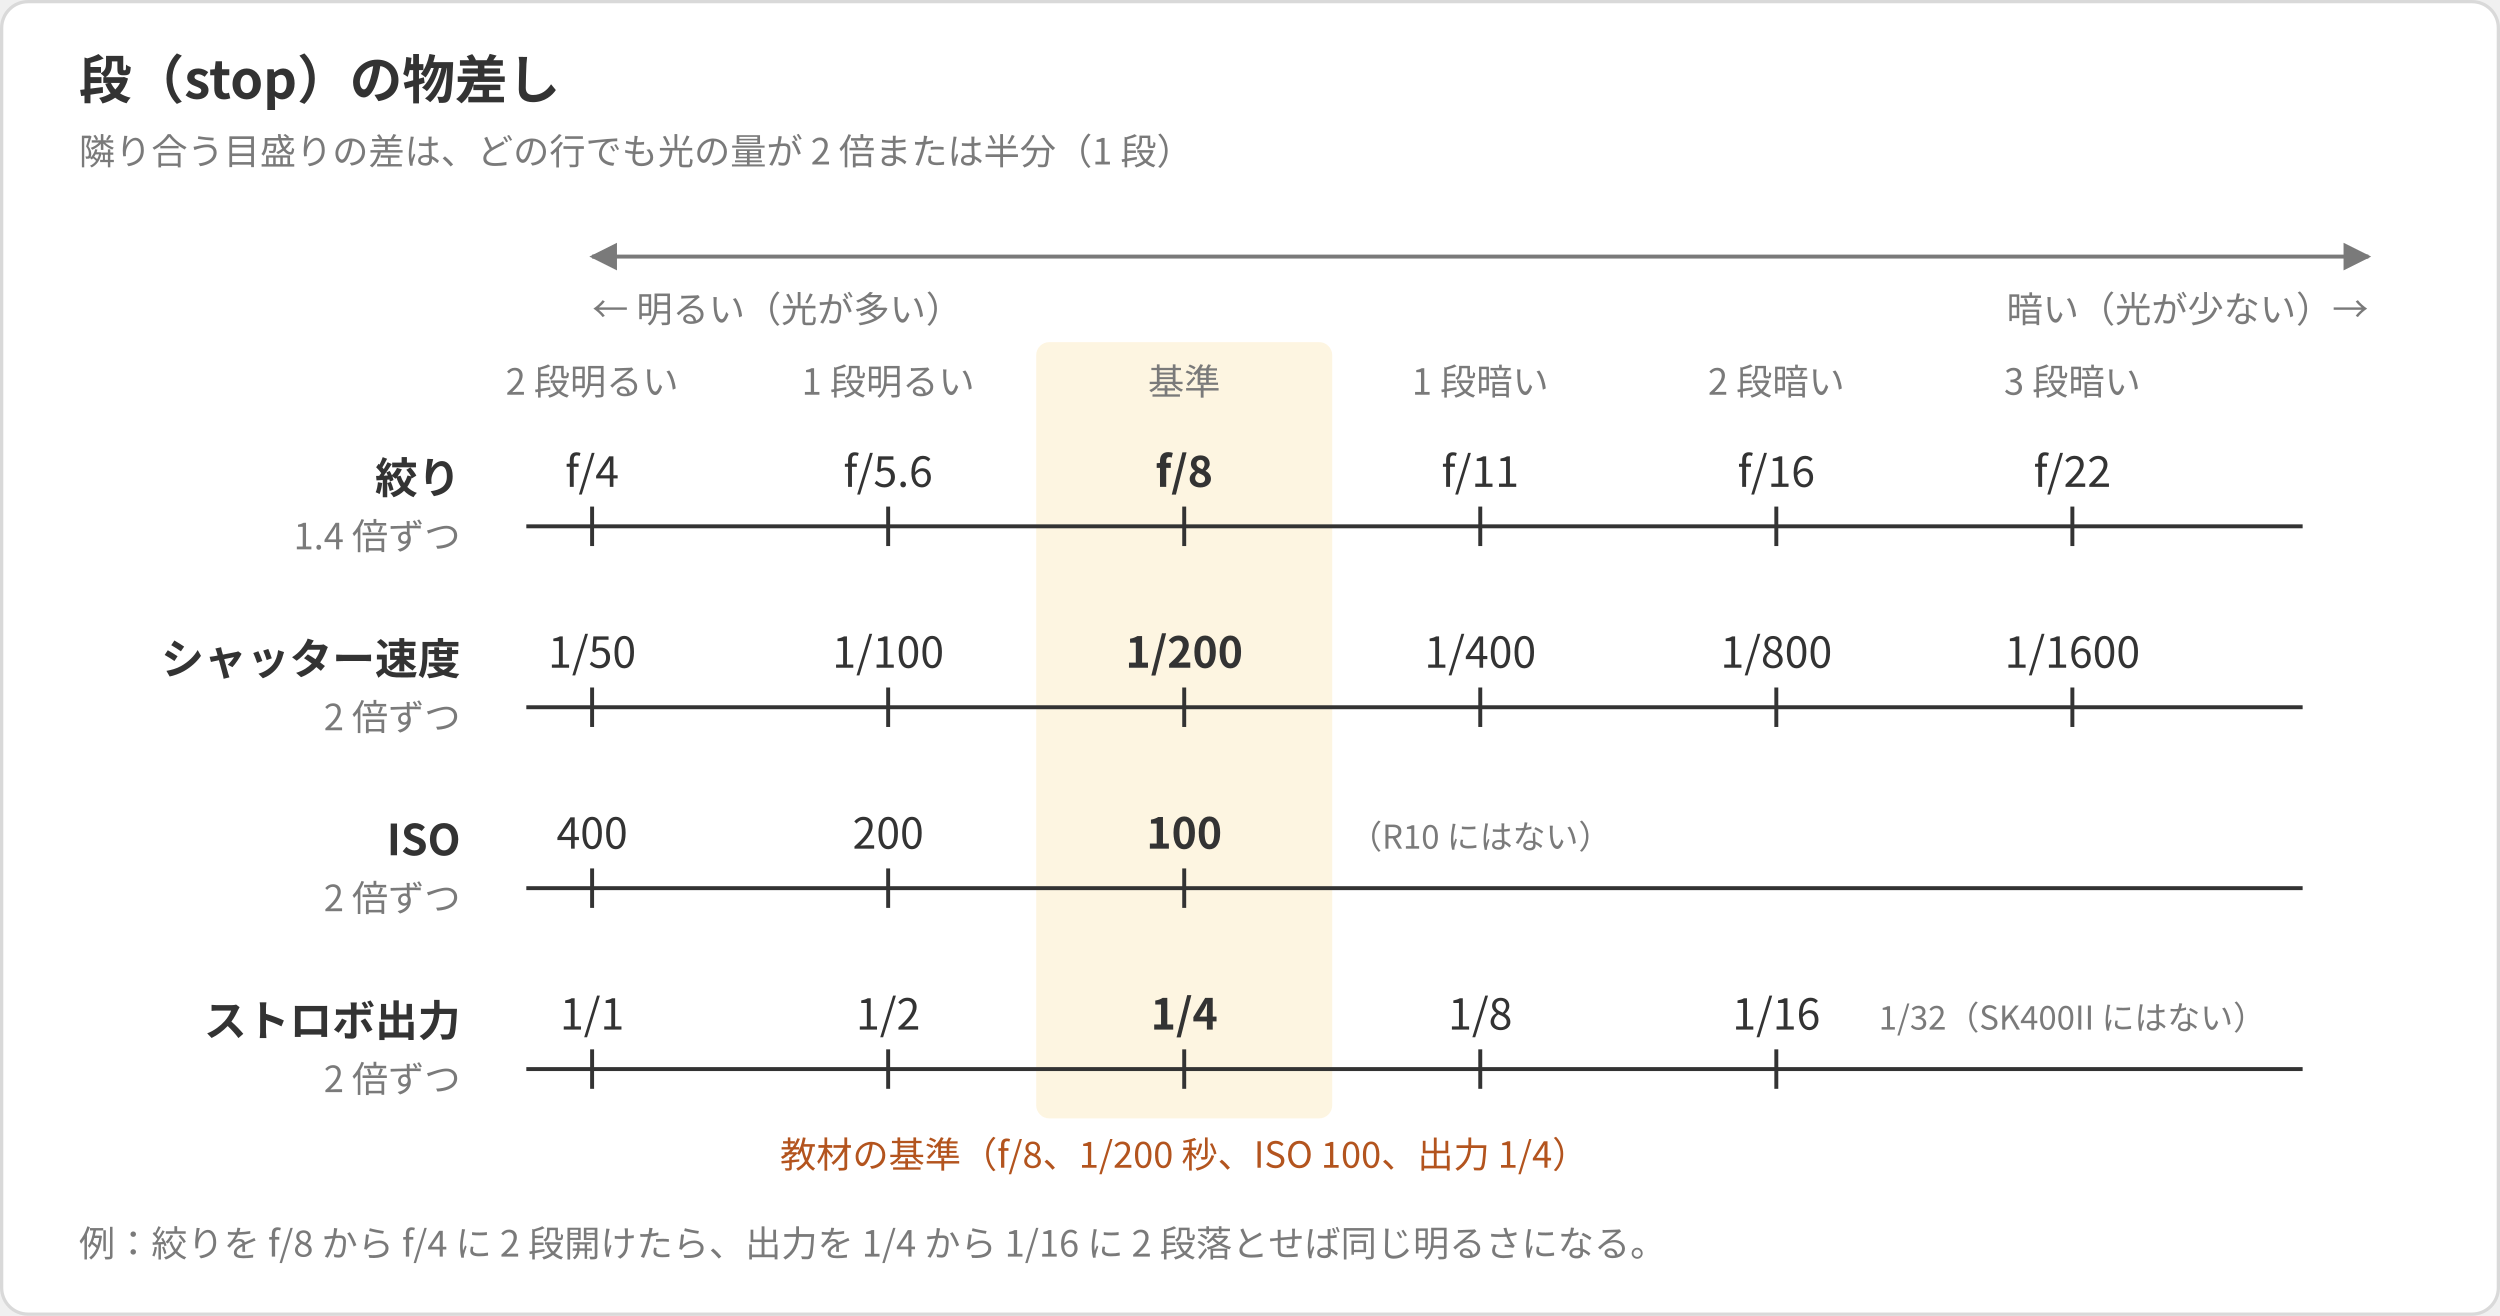
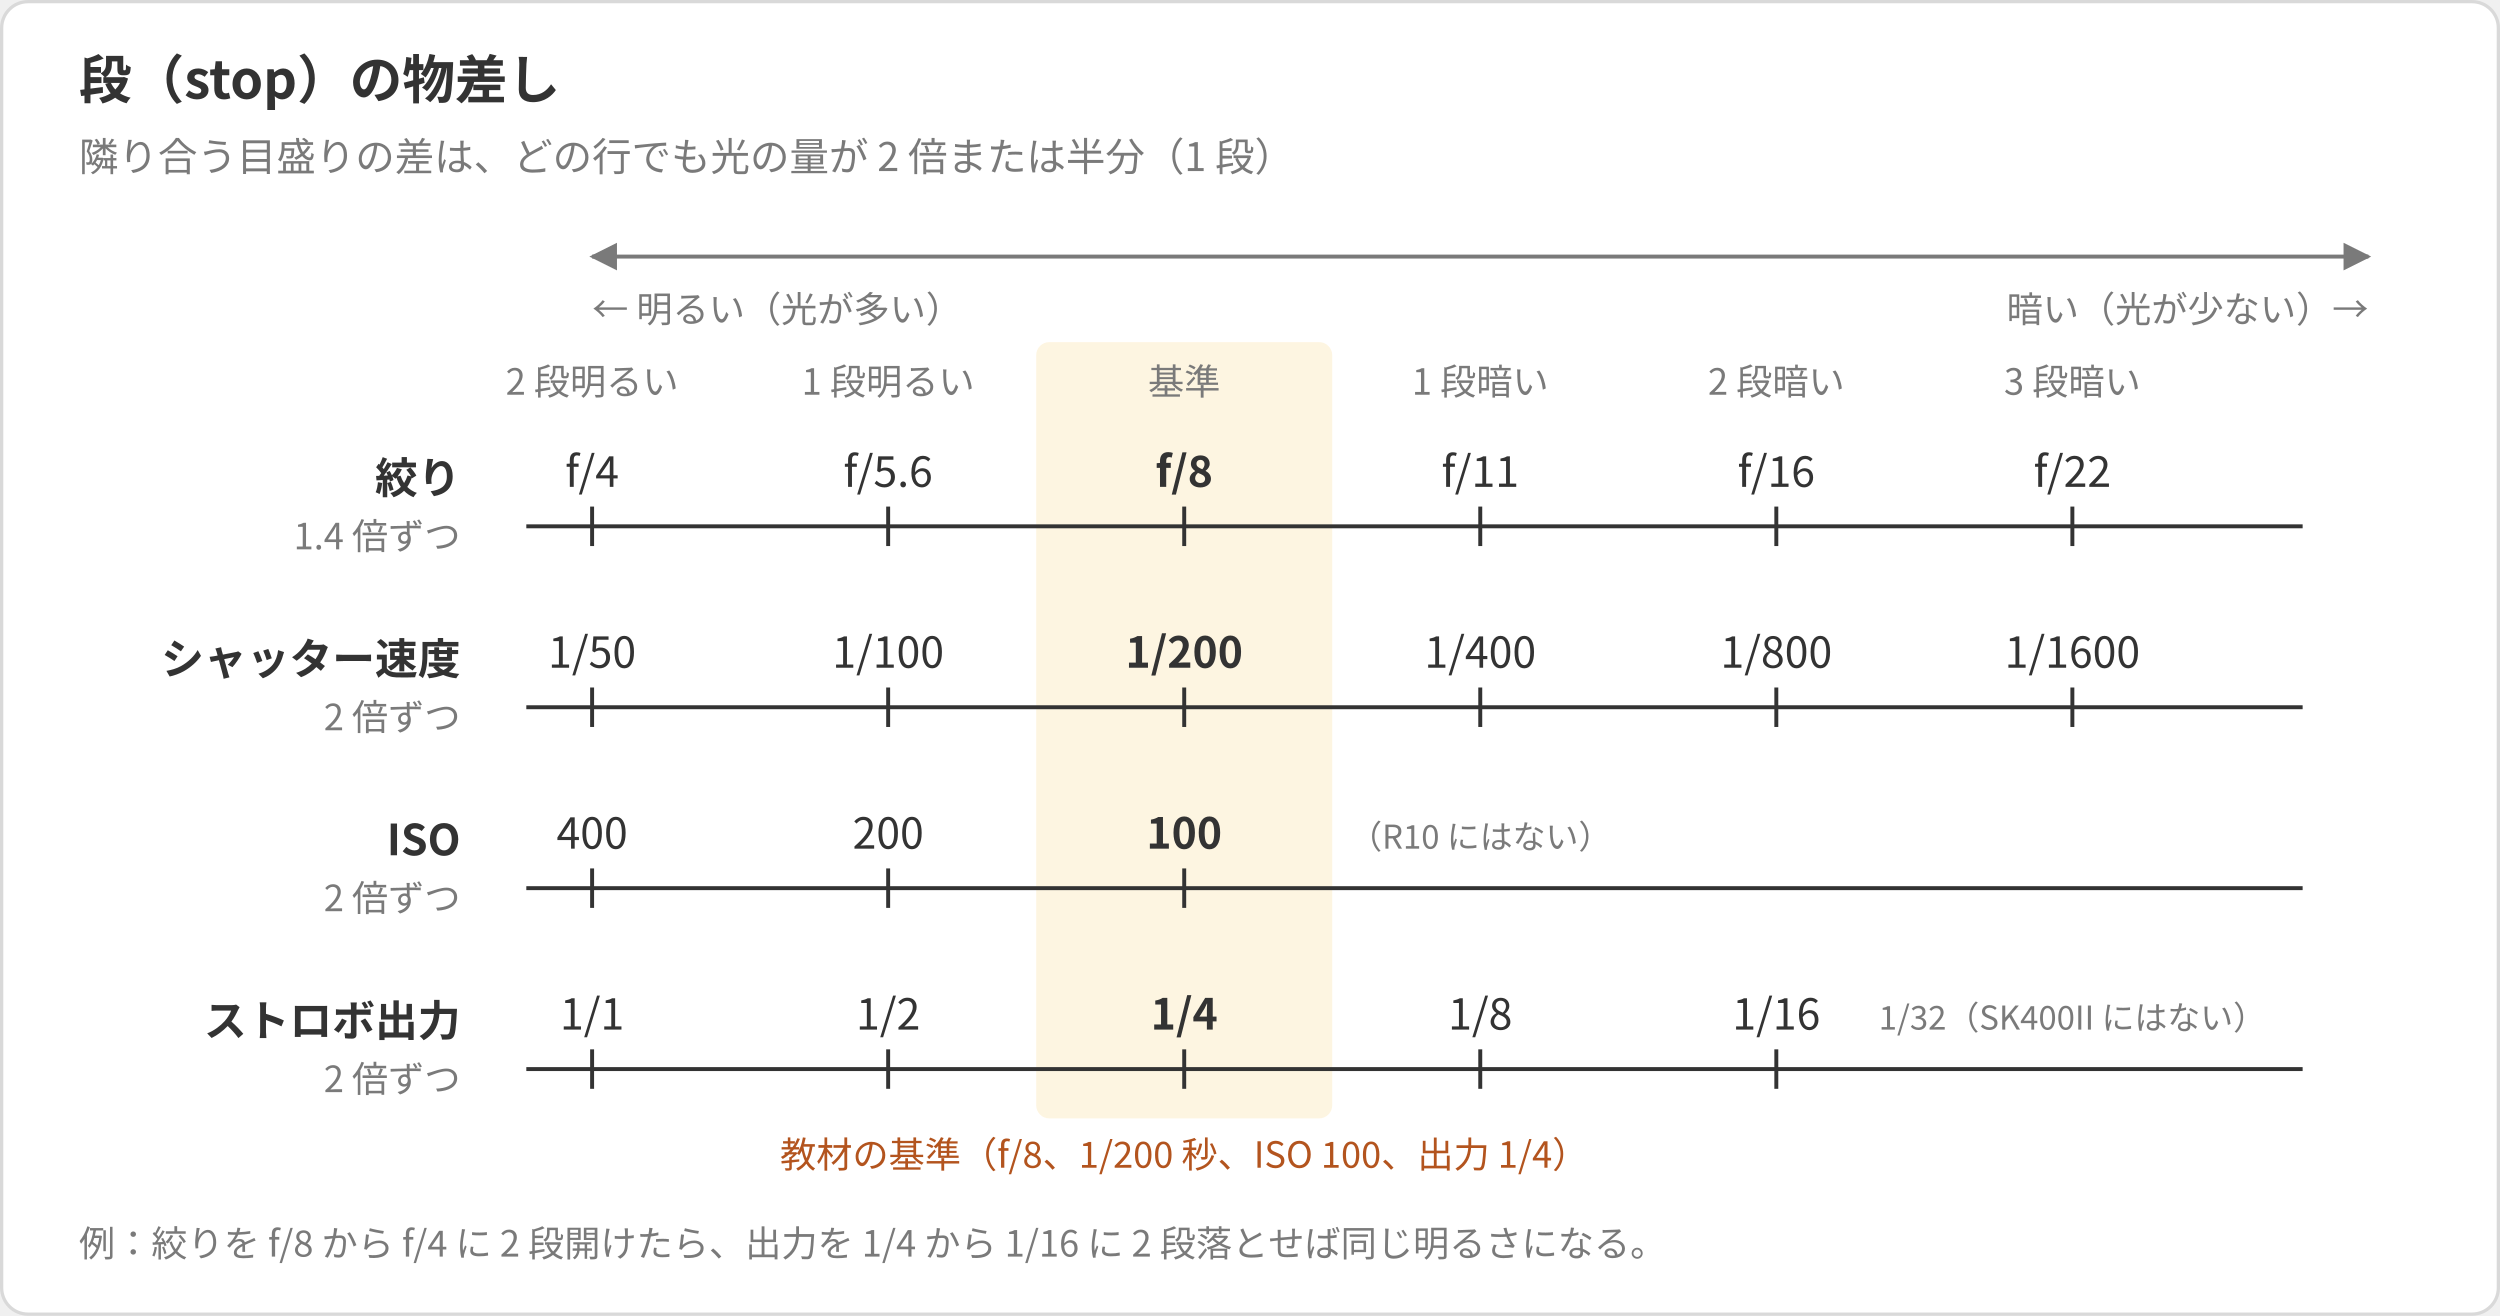
- <svg xmlns="http://www.w3.org/2000/svg" viewBox="0 0 760 400" width="760" height="400" role="img" aria-label="絞り、シャッター速度、ISO、ストロボ出力の段の対応" font-family="'Noto Sans JP','Noto Sans CJK JP','Hiragino Sans','Yu Gothic','Meiryo',sans-serif">
+ <svg xmlns="http://www.w3.org/2000/svg" viewBox="0 0 760 400" width="760" height="400" role="img" aria-label="段（stop）の物差し">
  <defs>
-     <marker id="ar" viewBox="0 0 10 10" refX="9" refY="5" markerWidth="7" markerHeight="7" orient="auto-start-reverse">
+     <filter id="blur" x="-30%" y="-30%" width="160%" height="160%">
+       <feGaussianBlur stdDeviation="4" />
+     </filter>
+     <marker id="arrow1" viewBox="0 0 10 10" refX="9" refY="5" markerWidth="7" markerHeight="7" orient="auto-start-reverse">
      <path d="M0,0 L10,5 L0,10 Z" fill="#7a7a7a" />
    </marker>
  </defs>
  <rect x="0.5" y="0.5" width="759" height="399" rx="8" fill="#ffffff" stroke="#d9d9d9" />
-   <text x="24" y="30" font-size="16" font-weight="bold" fill="#333333">段（stop）の物差し</text>
-   <text x="24" y="50" font-size="11" fill="#7a7a7a">隣り合う目盛りの差は、どの行でも光の量が 2 倍または半分（1 段）</text>
-   <rect x="315" y="104" width="90" height="236" fill="#f2a900" opacity="0.12" rx="4" />
-   <text x="360" y="355" font-size="11" fill="#b3541e" text-anchor="middle">教材の基準（f/8、1/200 秒、ISO 100、出力 1/4）</text>
-   <line x1="180" y1="78" x2="720" y2="78" stroke="#7a7a7a" stroke-width="1.2" marker-end="url(#ar)" marker-start="url(#ar)" />
-   <text x="180" y="98" font-size="11" fill="#7a7a7a" text-anchor="start">← 明るい（光が多い）</text>
-   <text x="720" y="98" font-size="11" fill="#7a7a7a" text-anchor="end">暗い（光が少ない）→</text>
-   <g font-size="11" fill="#7a7a7a" text-anchor="middle">
-     <text x="180" y="120">2 段明るい</text>
-     <text x="270" y="120">1 段明るい</text>
-     <text x="360" y="120">基準</text>
-     <text x="450" y="120">1 段暗い</text>
-     <text x="540" y="120">2 段暗い</text>
-     <text x="630" y="120">3 段暗い</text>
-   </g>
-   <g stroke="#333333" stroke-width="1.2">
-     <line x1="160" y1="160" x2="700" y2="160" />
-     <line x1="160" y1="215" x2="700" y2="215" />
-     <line x1="160" y1="270" x2="700" y2="270" />
-     <line x1="160" y1="325" x2="700" y2="325" />
-   </g>
-   <g stroke="#333333" stroke-width="1.2">
-     <g>
-       <line x1="180" y1="154" x2="180" y2="166" />
-       <line x1="270" y1="154" x2="270" y2="166" />
-       <line x1="360" y1="154" x2="360" y2="166" />
-       <line x1="450" y1="154" x2="450" y2="166" />
-       <line x1="540" y1="154" x2="540" y2="166" />
-       <line x1="630" y1="154" x2="630" y2="166" />
-     </g>
-     <g>
-       <line x1="180" y1="209" x2="180" y2="221" />
-       <line x1="270" y1="209" x2="270" y2="221" />
-       <line x1="360" y1="209" x2="360" y2="221" />
-       <line x1="450" y1="209" x2="450" y2="221" />
-       <line x1="540" y1="209" x2="540" y2="221" />
-       <line x1="630" y1="209" x2="630" y2="221" />
-     </g>
-     <g>
-       <line x1="180" y1="264" x2="180" y2="276" />
-       <line x1="270" y1="264" x2="270" y2="276" />
-       <line x1="360" y1="264" x2="360" y2="276" />
-     </g>
-     <g>
-       <line x1="180" y1="319" x2="180" y2="331" />
-       <line x1="270" y1="319" x2="270" y2="331" />
-       <line x1="360" y1="319" x2="360" y2="331" />
-       <line x1="450" y1="319" x2="450" y2="331" />
-       <line x1="540" y1="319" x2="540" y2="331" />
-     </g>
-   </g>
-   <g font-size="13" font-weight="bold" fill="#333333" text-anchor="end">
-     <text x="140" y="150">絞り</text>
-     <text x="140" y="205">シャッター速度</text>
-     <text x="140" y="260">ISO</text>
-     <text x="140" y="315">ストロボ出力</text>
-   </g>
-   <g font-size="11" fill="#7a7a7a" text-anchor="end">
-     <text x="140" y="167">1.4 倍ずつ</text>
-     <text x="140" y="222">2 倍ずつ</text>
-     <text x="140" y="277">2 倍ずつ</text>
-     <text x="140" y="332">2 倍ずつ</text>
-   </g>
-   <g font-size="13" fill="#333333" text-anchor="middle">
-     <text x="180" y="148">f/4</text>
-     <text x="270" y="148">f/5.6</text>
-     <text x="360" y="148" font-weight="bold">f/8</text>
-     <text x="450" y="148">f/11</text>
-     <text x="540" y="148">f/16</text>
-     <text x="630" y="148">f/22</text>
-     <text x="180" y="203">1/50</text>
-     <text x="270" y="203">1/100</text>
-     <text x="360" y="203" font-weight="bold">1/200</text>
-     <text x="450" y="203">1/400</text>
-     <text x="540" y="203">1/800</text>
-     <text x="630" y="203">1/1600</text>
-     <text x="180" y="258">400</text>
-     <text x="270" y="258">200</text>
-     <text x="360" y="258" font-weight="bold">100</text>
-     <text x="180" y="313">1/1</text>
-     <text x="270" y="313">1/2</text>
-     <text x="360" y="313" font-weight="bold">1/4</text>
-     <text x="450" y="313">1/8</text>
-     <text x="540" y="313">1/16</text>
-   </g>
-   <g font-size="10" fill="#7a7a7a" text-anchor="middle">
-     <text x="450" y="258">（R10 にはない）</text>
-     <text x="630" y="313">1/32（SK400II にはない）</text>
-   </g>
-   <text x="24" y="382" font-size="11" fill="#7a7a7a">例：絞りを f/8 から f/4 に 2 段開けたら、出力を 1/4 から 1/16 に 2 段落とせば同じ明るさになる。</text>
+   <text x="24.0" y="30.0" font-family="'Noto Sans JP','Noto Sans CJK JP','Hiragino Sans','Yu Gothic','Meiryo',sans-serif" font-size="16" text-anchor="start" fill="#333333" font-weight="bold">
+     <tspan x="24.0" dy="0">段（stop）の物差し</tspan>
+   </text>
+   <text x="24.0" y="52.0" font-family="'Noto Sans JP','Noto Sans CJK JP','Hiragino Sans','Yu Gothic','Meiryo',sans-serif" font-size="12" text-anchor="start" fill="#7a7a7a" font-weight="normal">
+     <tspan x="24.0" dy="0">隣り合う目盛りの差は、どの行でも光の量が 2 倍または半分（1 段）</tspan>
+   </text>
+   <rect x="315.0" y="104.0" width="90.0" height="236.0" rx="4" fill="#f2a900" stroke="none" stroke-width="0" opacity="0.12" />
+   <text x="360.0" y="355.0" font-family="'Noto Sans JP','Noto Sans CJK JP','Hiragino Sans','Yu Gothic','Meiryo',sans-serif" font-size="11" text-anchor="middle" fill="#b3541e" font-weight="normal">
+     <tspan x="360.0" dy="0">教材の基準（f/8、1/200 秒、ISO 100、出力 1/4）</tspan>
+   </text>
+   <line x1="180" y1="78" x2="720" y2="78" stroke="#7a7a7a" stroke-width="1.2" marker-start="url(#arrow1)" marker-end="url(#arrow1)" />
+   <text x="180.0" y="98.0" font-family="'Noto Sans JP','Noto Sans CJK JP','Hiragino Sans','Yu Gothic','Meiryo',sans-serif" font-size="11" text-anchor="start" fill="#7a7a7a" font-weight="normal">
+     <tspan x="180.0" dy="0">← 明るい（光が多い）</tspan>
+   </text>
+   <text x="720.0" y="98.0" font-family="'Noto Sans JP','Noto Sans CJK JP','Hiragino Sans','Yu Gothic','Meiryo',sans-serif" font-size="11" text-anchor="end" fill="#7a7a7a" font-weight="normal">
+     <tspan x="720.0" dy="0">暗い（光が少ない）→</tspan>
+   </text>
+   <text x="180.0" y="120.0" font-family="'Noto Sans JP','Noto Sans CJK JP','Hiragino Sans','Yu Gothic','Meiryo',sans-serif" font-size="11" text-anchor="middle" fill="#7a7a7a" font-weight="normal">
+     <tspan x="180.0" dy="0">2 段明るい</tspan>
+   </text>
+   <text x="270.0" y="120.0" font-family="'Noto Sans JP','Noto Sans CJK JP','Hiragino Sans','Yu Gothic','Meiryo',sans-serif" font-size="11" text-anchor="middle" fill="#7a7a7a" font-weight="normal">
+     <tspan x="270.0" dy="0">1 段明るい</tspan>
+   </text>
+   <text x="360.0" y="120.0" font-family="'Noto Sans JP','Noto Sans CJK JP','Hiragino Sans','Yu Gothic','Meiryo',sans-serif" font-size="11" text-anchor="middle" fill="#7a7a7a" font-weight="normal">
+     <tspan x="360.0" dy="0">基準</tspan>
+   </text>
+   <text x="450.0" y="120.0" font-family="'Noto Sans JP','Noto Sans CJK JP','Hiragino Sans','Yu Gothic','Meiryo',sans-serif" font-size="11" text-anchor="middle" fill="#7a7a7a" font-weight="normal">
+     <tspan x="450.0" dy="0">1 段暗い</tspan>
+   </text>
+   <text x="540.0" y="120.0" font-family="'Noto Sans JP','Noto Sans CJK JP','Hiragino Sans','Yu Gothic','Meiryo',sans-serif" font-size="11" text-anchor="middle" fill="#7a7a7a" font-weight="normal">
+     <tspan x="540.0" dy="0">2 段暗い</tspan>
+   </text>
+   <text x="630.0" y="120.0" font-family="'Noto Sans JP','Noto Sans CJK JP','Hiragino Sans','Yu Gothic','Meiryo',sans-serif" font-size="11" text-anchor="middle" fill="#7a7a7a" font-weight="normal">
+     <tspan x="630.0" dy="0">3 段暗い</tspan>
+   </text>
+   <text x="140.0" y="150.0" font-family="'Noto Sans JP','Noto Sans CJK JP','Hiragino Sans','Yu Gothic','Meiryo',sans-serif" font-size="13" text-anchor="end" fill="#333333" font-weight="bold">
+     <tspan x="140.0" dy="0">絞り</tspan>
+   </text>
+   <text x="140.0" y="167.0" font-family="'Noto Sans JP','Noto Sans CJK JP','Hiragino Sans','Yu Gothic','Meiryo',sans-serif" font-size="11" text-anchor="end" fill="#7a7a7a" font-weight="normal">
+     <tspan x="140.0" dy="0">1.4 倍ずつ</tspan>
+   </text>
+   <line x1="160.0" y1="160.0" x2="700.0" y2="160.0" stroke="#333333" stroke-width="1.2" />
+   <line x1="180.0" y1="154.0" x2="180.0" y2="166.0" stroke="#333333" stroke-width="1.2" />
+   <text x="180.0" y="148.0" font-family="'Noto Sans JP','Noto Sans CJK JP','Hiragino Sans','Yu Gothic','Meiryo',sans-serif" font-size="13" text-anchor="middle" fill="#333333" font-weight="normal">
+     <tspan x="180.0" dy="0">f/4</tspan>
+   </text>
+   <line x1="270.0" y1="154.0" x2="270.0" y2="166.0" stroke="#333333" stroke-width="1.2" />
+   <text x="270.0" y="148.0" font-family="'Noto Sans JP','Noto Sans CJK JP','Hiragino Sans','Yu Gothic','Meiryo',sans-serif" font-size="13" text-anchor="middle" fill="#333333" font-weight="normal">
+     <tspan x="270.0" dy="0">f/5.6</tspan>
+   </text>
+   <line x1="360.0" y1="154.0" x2="360.0" y2="166.0" stroke="#333333" stroke-width="1.2" />
+   <text x="360.0" y="148.0" font-family="'Noto Sans JP','Noto Sans CJK JP','Hiragino Sans','Yu Gothic','Meiryo',sans-serif" font-size="13" text-anchor="middle" fill="#333333" font-weight="bold">
+     <tspan x="360.0" dy="0">f/8</tspan>
+   </text>
+   <line x1="450.0" y1="154.0" x2="450.0" y2="166.0" stroke="#333333" stroke-width="1.2" />
+   <text x="450.0" y="148.0" font-family="'Noto Sans JP','Noto Sans CJK JP','Hiragino Sans','Yu Gothic','Meiryo',sans-serif" font-size="13" text-anchor="middle" fill="#333333" font-weight="normal">
+     <tspan x="450.0" dy="0">f/11</tspan>
+   </text>
+   <line x1="540.0" y1="154.0" x2="540.0" y2="166.0" stroke="#333333" stroke-width="1.2" />
+   <text x="540.0" y="148.0" font-family="'Noto Sans JP','Noto Sans CJK JP','Hiragino Sans','Yu Gothic','Meiryo',sans-serif" font-size="13" text-anchor="middle" fill="#333333" font-weight="normal">
+     <tspan x="540.0" dy="0">f/16</tspan>
+   </text>
+   <line x1="630.0" y1="154.0" x2="630.0" y2="166.0" stroke="#333333" stroke-width="1.2" />
+   <text x="630.0" y="148.0" font-family="'Noto Sans JP','Noto Sans CJK JP','Hiragino Sans','Yu Gothic','Meiryo',sans-serif" font-size="13" text-anchor="middle" fill="#333333" font-weight="normal">
+     <tspan x="630.0" dy="0">f/22</tspan>
+   </text>
+   <text x="140.0" y="205.0" font-family="'Noto Sans JP','Noto Sans CJK JP','Hiragino Sans','Yu Gothic','Meiryo',sans-serif" font-size="13" text-anchor="end" fill="#333333" font-weight="bold">
+     <tspan x="140.0" dy="0">シャッター速度</tspan>
+   </text>
+   <text x="140.0" y="222.0" font-family="'Noto Sans JP','Noto Sans CJK JP','Hiragino Sans','Yu Gothic','Meiryo',sans-serif" font-size="11" text-anchor="end" fill="#7a7a7a" font-weight="normal">
+     <tspan x="140.0" dy="0">2 倍ずつ</tspan>
+   </text>
+   <line x1="160.0" y1="215.0" x2="700.0" y2="215.0" stroke="#333333" stroke-width="1.2" />
+   <line x1="180.0" y1="209.0" x2="180.0" y2="221.0" stroke="#333333" stroke-width="1.2" />
+   <text x="180.0" y="203.0" font-family="'Noto Sans JP','Noto Sans CJK JP','Hiragino Sans','Yu Gothic','Meiryo',sans-serif" font-size="13" text-anchor="middle" fill="#333333" font-weight="normal">
+     <tspan x="180.0" dy="0">1/50</tspan>
+   </text>
+   <line x1="270.0" y1="209.0" x2="270.0" y2="221.0" stroke="#333333" stroke-width="1.2" />
+   <text x="270.0" y="203.0" font-family="'Noto Sans JP','Noto Sans CJK JP','Hiragino Sans','Yu Gothic','Meiryo',sans-serif" font-size="13" text-anchor="middle" fill="#333333" font-weight="normal">
+     <tspan x="270.0" dy="0">1/100</tspan>
+   </text>
+   <line x1="360.0" y1="209.0" x2="360.0" y2="221.0" stroke="#333333" stroke-width="1.2" />
+   <text x="360.0" y="203.0" font-family="'Noto Sans JP','Noto Sans CJK JP','Hiragino Sans','Yu Gothic','Meiryo',sans-serif" font-size="13" text-anchor="middle" fill="#333333" font-weight="bold">
+     <tspan x="360.0" dy="0">1/200</tspan>
+   </text>
+   <line x1="450.0" y1="209.0" x2="450.0" y2="221.0" stroke="#333333" stroke-width="1.2" />
+   <text x="450.0" y="203.0" font-family="'Noto Sans JP','Noto Sans CJK JP','Hiragino Sans','Yu Gothic','Meiryo',sans-serif" font-size="13" text-anchor="middle" fill="#333333" font-weight="normal">
+     <tspan x="450.0" dy="0">1/400</tspan>
+   </text>
+   <line x1="540.0" y1="209.0" x2="540.0" y2="221.0" stroke="#333333" stroke-width="1.2" />
+   <text x="540.0" y="203.0" font-family="'Noto Sans JP','Noto Sans CJK JP','Hiragino Sans','Yu Gothic','Meiryo',sans-serif" font-size="13" text-anchor="middle" fill="#333333" font-weight="normal">
+     <tspan x="540.0" dy="0">1/800</tspan>
+   </text>
+   <line x1="630.0" y1="209.0" x2="630.0" y2="221.0" stroke="#333333" stroke-width="1.2" />
+   <text x="630.0" y="203.0" font-family="'Noto Sans JP','Noto Sans CJK JP','Hiragino Sans','Yu Gothic','Meiryo',sans-serif" font-size="13" text-anchor="middle" fill="#333333" font-weight="normal">
+     <tspan x="630.0" dy="0">1/1600</tspan>
+   </text>
+   <text x="140.0" y="260.0" font-family="'Noto Sans JP','Noto Sans CJK JP','Hiragino Sans','Yu Gothic','Meiryo',sans-serif" font-size="13" text-anchor="end" fill="#333333" font-weight="bold">
+     <tspan x="140.0" dy="0">ISO</tspan>
+   </text>
+   <text x="140.0" y="277.0" font-family="'Noto Sans JP','Noto Sans CJK JP','Hiragino Sans','Yu Gothic','Meiryo',sans-serif" font-size="11" text-anchor="end" fill="#7a7a7a" font-weight="normal">
+     <tspan x="140.0" dy="0">2 倍ずつ</tspan>
+   </text>
+   <line x1="160.0" y1="270.0" x2="700.0" y2="270.0" stroke="#333333" stroke-width="1.2" />
+   <line x1="180.0" y1="264.0" x2="180.0" y2="276.0" stroke="#333333" stroke-width="1.2" />
+   <text x="180.0" y="258.0" font-family="'Noto Sans JP','Noto Sans CJK JP','Hiragino Sans','Yu Gothic','Meiryo',sans-serif" font-size="13" text-anchor="middle" fill="#333333" font-weight="normal">
+     <tspan x="180.0" dy="0">400</tspan>
+   </text>
+   <line x1="270.0" y1="264.0" x2="270.0" y2="276.0" stroke="#333333" stroke-width="1.2" />
+   <text x="270.0" y="258.0" font-family="'Noto Sans JP','Noto Sans CJK JP','Hiragino Sans','Yu Gothic','Meiryo',sans-serif" font-size="13" text-anchor="middle" fill="#333333" font-weight="normal">
+     <tspan x="270.0" dy="0">200</tspan>
+   </text>
+   <line x1="360.0" y1="264.0" x2="360.0" y2="276.0" stroke="#333333" stroke-width="1.2" />
+   <text x="360.0" y="258.0" font-family="'Noto Sans JP','Noto Sans CJK JP','Hiragino Sans','Yu Gothic','Meiryo',sans-serif" font-size="13" text-anchor="middle" fill="#333333" font-weight="bold">
+     <tspan x="360.0" dy="0">100</tspan>
+   </text>
+   <text x="140.0" y="315.0" font-family="'Noto Sans JP','Noto Sans CJK JP','Hiragino Sans','Yu Gothic','Meiryo',sans-serif" font-size="13" text-anchor="end" fill="#333333" font-weight="bold">
+     <tspan x="140.0" dy="0">ストロボ出力</tspan>
+   </text>
+   <text x="140.0" y="332.0" font-family="'Noto Sans JP','Noto Sans CJK JP','Hiragino Sans','Yu Gothic','Meiryo',sans-serif" font-size="11" text-anchor="end" fill="#7a7a7a" font-weight="normal">
+     <tspan x="140.0" dy="0">2 倍ずつ</tspan>
+   </text>
+   <line x1="160.0" y1="325.0" x2="700.0" y2="325.0" stroke="#333333" stroke-width="1.2" />
+   <line x1="180.0" y1="319.0" x2="180.0" y2="331.0" stroke="#333333" stroke-width="1.2" />
+   <text x="180.0" y="313.0" font-family="'Noto Sans JP','Noto Sans CJK JP','Hiragino Sans','Yu Gothic','Meiryo',sans-serif" font-size="13" text-anchor="middle" fill="#333333" font-weight="normal">
+     <tspan x="180.0" dy="0">1/1</tspan>
+   </text>
+   <line x1="270.0" y1="319.0" x2="270.0" y2="331.0" stroke="#333333" stroke-width="1.2" />
+   <text x="270.0" y="313.0" font-family="'Noto Sans JP','Noto Sans CJK JP','Hiragino Sans','Yu Gothic','Meiryo',sans-serif" font-size="13" text-anchor="middle" fill="#333333" font-weight="normal">
+     <tspan x="270.0" dy="0">1/2</tspan>
+   </text>
+   <line x1="360.0" y1="319.0" x2="360.0" y2="331.0" stroke="#333333" stroke-width="1.2" />
+   <text x="360.0" y="313.0" font-family="'Noto Sans JP','Noto Sans CJK JP','Hiragino Sans','Yu Gothic','Meiryo',sans-serif" font-size="13" text-anchor="middle" fill="#333333" font-weight="bold">
+     <tspan x="360.0" dy="0">1/4</tspan>
+   </text>
+   <line x1="450.0" y1="319.0" x2="450.0" y2="331.0" stroke="#333333" stroke-width="1.2" />
+   <text x="450.0" y="313.0" font-family="'Noto Sans JP','Noto Sans CJK JP','Hiragino Sans','Yu Gothic','Meiryo',sans-serif" font-size="13" text-anchor="middle" fill="#333333" font-weight="normal">
+     <tspan x="450.0" dy="0">1/8</tspan>
+   </text>
+   <line x1="540.0" y1="319.0" x2="540.0" y2="331.0" stroke="#333333" stroke-width="1.2" />
+   <text x="540.0" y="313.0" font-family="'Noto Sans JP','Noto Sans CJK JP','Hiragino Sans','Yu Gothic','Meiryo',sans-serif" font-size="13" text-anchor="middle" fill="#333333" font-weight="normal">
+     <tspan x="540.0" dy="0">1/16</tspan>
+   </text>
+   <text x="450.0" y="258.0" font-family="'Noto Sans JP','Noto Sans CJK JP','Hiragino Sans','Yu Gothic','Meiryo',sans-serif" font-size="10" text-anchor="middle" fill="#7a7a7a" font-weight="normal">
+     <tspan x="450.0" dy="0">（R10 にはない）</tspan>
+   </text>
+   <text x="630.0" y="313.0" font-family="'Noto Sans JP','Noto Sans CJK JP','Hiragino Sans','Yu Gothic','Meiryo',sans-serif" font-size="10" text-anchor="middle" fill="#7a7a7a" font-weight="normal">
+     <tspan x="630.0" dy="0">1/32（SK400II にはない）</tspan>
+   </text>
+   <text x="24.0" y="382.0" font-family="'Noto Sans JP','Noto Sans CJK JP','Hiragino Sans','Yu Gothic','Meiryo',sans-serif" font-size="11" text-anchor="start" fill="#7a7a7a" font-weight="normal">
+     <tspan x="24.0" dy="0">例：絞りを f/8 から f/4 に 2 段開けたら、出力を 1/4 から 1/16 に 2 段落とせば同じ明るさになる。</tspan>
+   </text>
</svg>
